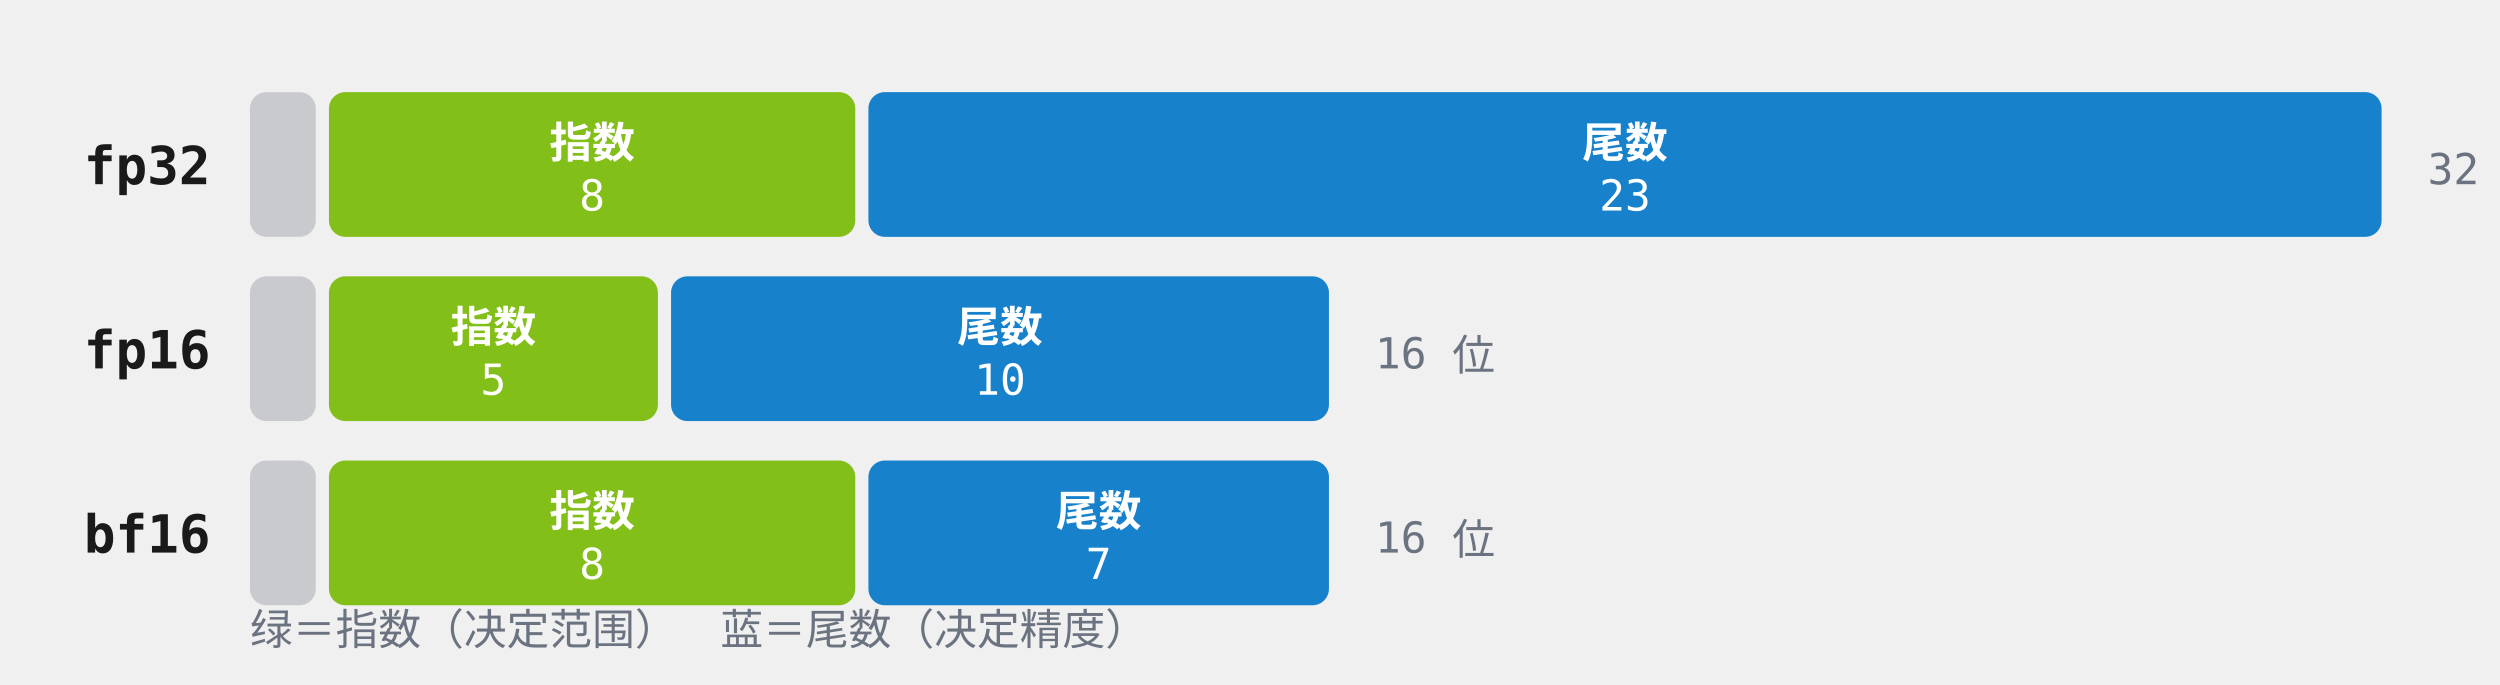
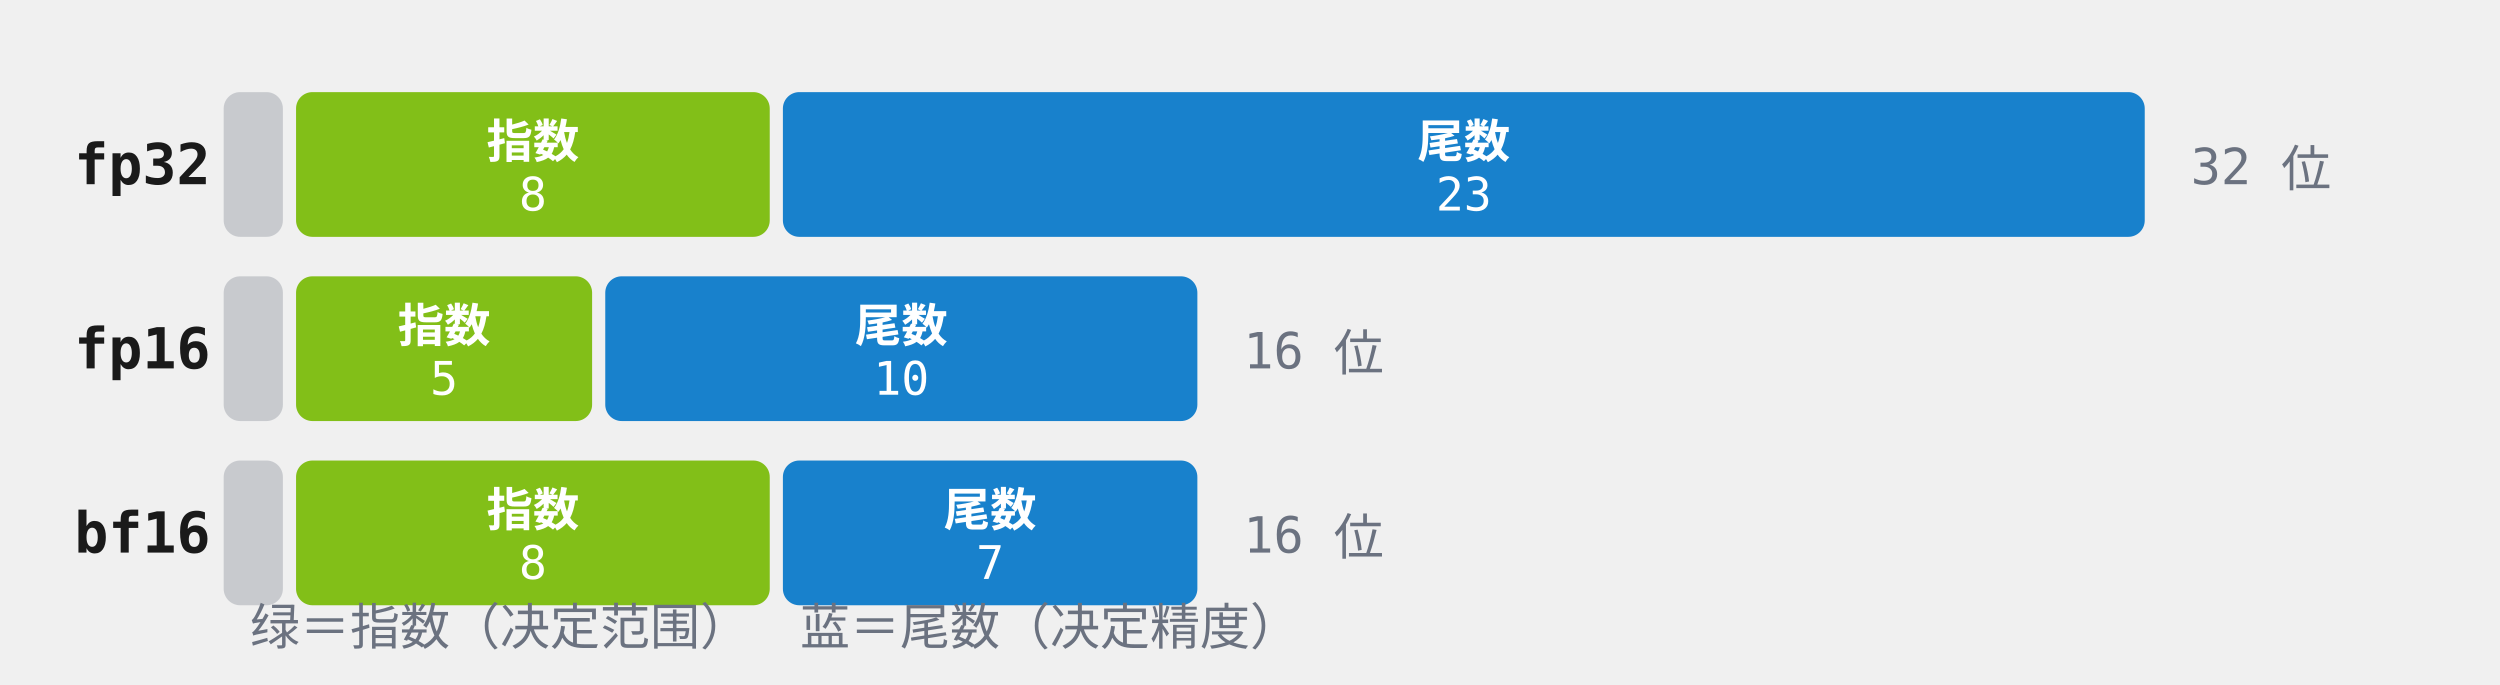
<svg xmlns="http://www.w3.org/2000/svg" viewBox="0 0 760 208" width="760" height="208" role="img" aria-label="fp32 fp16 bf16 的位分配">
  <style>.m{font-family:"JetBrains Mono","SF Mono",Menlo,Consolas,monospace}.s{font-family:-apple-system,BlinkMacSystemFont,"Segoe UI","PingFang SC","Noto Sans SC",sans-serif}</style>
-   <text x="64" y="56" class="m" font-size="16" fill="#1A1A1A" text-anchor="end" font-weight="700">fp32</text>
-   <rect x="76" y="28" width="20.0" height="44" rx="5" fill="#6B7280" opacity="0.3" />
-   <rect x="100.0" y="28" width="160.0" height="44" rx="5" fill="#76B900" opacity="0.9" />
-   <text x="180.0" y="48" class="s" font-size="13" fill="#FFFFFF" text-anchor="middle" font-weight="600">指数</text>
-   <text x="180.0" y="64" class="m" font-size="13" fill="#FFFFFF" text-anchor="middle" font-weight="400">8</text>
-   <rect x="264.0" y="28" width="460.0" height="44" rx="5" fill="#0074C8" opacity="0.9" />
-   <text x="494.0" y="48" class="s" font-size="13" fill="#FFFFFF" text-anchor="middle" font-weight="600">尾数</text>
-   <text x="494.0" y="64" class="m" font-size="13" fill="#FFFFFF" text-anchor="middle" font-weight="400">23</text>
-   <text x="738.0" y="56" class="m" font-size="13" fill="#6B7280" text-anchor="start" font-weight="400">32 位</text>
-   <text x="64" y="112" class="m" font-size="16" fill="#1A1A1A" text-anchor="end" font-weight="700">fp16</text>
-   <rect x="76" y="84" width="20.0" height="44" rx="5" fill="#6B7280" opacity="0.3" />
-   <rect x="100.0" y="84" width="100.0" height="44" rx="5" fill="#76B900" opacity="0.9" />
-   <text x="150.0" y="104" class="s" font-size="13" fill="#FFFFFF" text-anchor="middle" font-weight="600">指数</text>
-   <text x="150.0" y="120" class="m" font-size="13" fill="#FFFFFF" text-anchor="middle" font-weight="400">5</text>
-   <rect x="204.0" y="84" width="200.0" height="44" rx="5" fill="#0074C8" opacity="0.9" />
-   <text x="304.0" y="104" class="s" font-size="13" fill="#FFFFFF" text-anchor="middle" font-weight="600">尾数</text>
-   <text x="304.0" y="120" class="m" font-size="13" fill="#FFFFFF" text-anchor="middle" font-weight="400">10</text>
-   <text x="418.0" y="112" class="m" font-size="13" fill="#6B7280" text-anchor="start" font-weight="400">16 位</text>
-   <text x="64" y="168" class="m" font-size="16" fill="#1A1A1A" text-anchor="end" font-weight="700">bf16</text>
-   <rect x="76" y="140" width="20.0" height="44" rx="5" fill="#6B7280" opacity="0.3" />
-   <rect x="100.0" y="140" width="160.0" height="44" rx="5" fill="#76B900" opacity="0.9" />
-   <text x="180.0" y="160" class="s" font-size="13" fill="#FFFFFF" text-anchor="middle" font-weight="600">指数</text>
-   <text x="180.0" y="176" class="m" font-size="13" fill="#FFFFFF" text-anchor="middle" font-weight="400">8</text>
-   <rect x="264.0" y="140" width="140.0" height="44" rx="5" fill="#0074C8" opacity="0.9" />
-   <text x="334.0" y="160" class="s" font-size="13" fill="#FFFFFF" text-anchor="middle" font-weight="600">尾数</text>
-   <text x="334.0" y="176" class="m" font-size="13" fill="#FFFFFF" text-anchor="middle" font-weight="400">7</text>
-   <text x="418.0" y="168" class="m" font-size="13" fill="#6B7280" text-anchor="start" font-weight="400">16 位</text>
-   <text x="76" y="196" class="s" font-size="13" fill="#6B7280" text-anchor="start" font-weight="400">绿＝指数（决定范围）　蓝＝尾数（决定精度）</text>
+   <text x="64" y="56" class="m" font-size="17.2" fill="#1A1A1A" text-anchor="end" font-weight="700">fp32</text>
+   <rect x="68" y="28" width="18.0" height="44" rx="5" fill="#6B7280" opacity="0.3" />
+   <rect x="90.0" y="28" width="144.0" height="44" rx="5" fill="#76B900" opacity="0.9" />
+   <text x="162.0" y="48" class="s" font-size="14.1" fill="#FFFFFF" text-anchor="middle" font-weight="600">指数</text>
+   <text x="162.0" y="64" class="m" font-size="14.1" fill="#FFFFFF" text-anchor="middle" font-weight="400">8</text>
+   <rect x="238.0" y="28" width="414.0" height="44" rx="5" fill="#0074C8" opacity="0.9" />
+   <text x="445.0" y="48" class="s" font-size="14.1" fill="#FFFFFF" text-anchor="middle" font-weight="600">尾数</text>
+   <text x="445.0" y="64" class="m" font-size="14.1" fill="#FFFFFF" text-anchor="middle" font-weight="400">23</text>
+   <text x="666.0" y="56" class="m" font-size="15.2" fill="#6B7280" text-anchor="start" font-weight="400">32 位</text>
+   <text x="64" y="112" class="m" font-size="17.2" fill="#1A1A1A" text-anchor="end" font-weight="700">fp16</text>
+   <rect x="68" y="84" width="18.0" height="44" rx="5" fill="#6B7280" opacity="0.3" />
+   <rect x="90.0" y="84" width="90.0" height="44" rx="5" fill="#76B900" opacity="0.9" />
+   <text x="135.0" y="104" class="s" font-size="14.1" fill="#FFFFFF" text-anchor="middle" font-weight="600">指数</text>
+   <text x="135.0" y="120" class="m" font-size="14.1" fill="#FFFFFF" text-anchor="middle" font-weight="400">5</text>
+   <rect x="184.0" y="84" width="180.0" height="44" rx="5" fill="#0074C8" opacity="0.9" />
+   <text x="274.0" y="104" class="s" font-size="14.1" fill="#FFFFFF" text-anchor="middle" font-weight="600">尾数</text>
+   <text x="274.0" y="120" class="m" font-size="14.1" fill="#FFFFFF" text-anchor="middle" font-weight="400">10</text>
+   <text x="378.0" y="112" class="m" font-size="15.2" fill="#6B7280" text-anchor="start" font-weight="400">16 位</text>
+   <text x="64" y="168" class="m" font-size="17.2" fill="#1A1A1A" text-anchor="end" font-weight="700">bf16</text>
+   <rect x="68" y="140" width="18.0" height="44" rx="5" fill="#6B7280" opacity="0.3" />
+   <rect x="90.0" y="140" width="144.0" height="44" rx="5" fill="#76B900" opacity="0.9" />
+   <text x="162.0" y="160" class="s" font-size="14.1" fill="#FFFFFF" text-anchor="middle" font-weight="600">指数</text>
+   <text x="162.0" y="176" class="m" font-size="14.1" fill="#FFFFFF" text-anchor="middle" font-weight="400">8</text>
+   <rect x="238.0" y="140" width="126.0" height="44" rx="5" fill="#0074C8" opacity="0.9" />
+   <text x="301.0" y="160" class="s" font-size="14.1" fill="#FFFFFF" text-anchor="middle" font-weight="600">尾数</text>
+   <text x="301.0" y="176" class="m" font-size="14.1" fill="#FFFFFF" text-anchor="middle" font-weight="400">7</text>
+   <text x="378.0" y="168" class="m" font-size="15.2" fill="#6B7280" text-anchor="start" font-weight="400">16 位</text>
+   <text x="76" y="196" class="s" font-size="15.2" fill="#6B7280" text-anchor="start" font-weight="400">绿＝指数（决定范围）　蓝＝尾数（决定精度）</text>
</svg>
